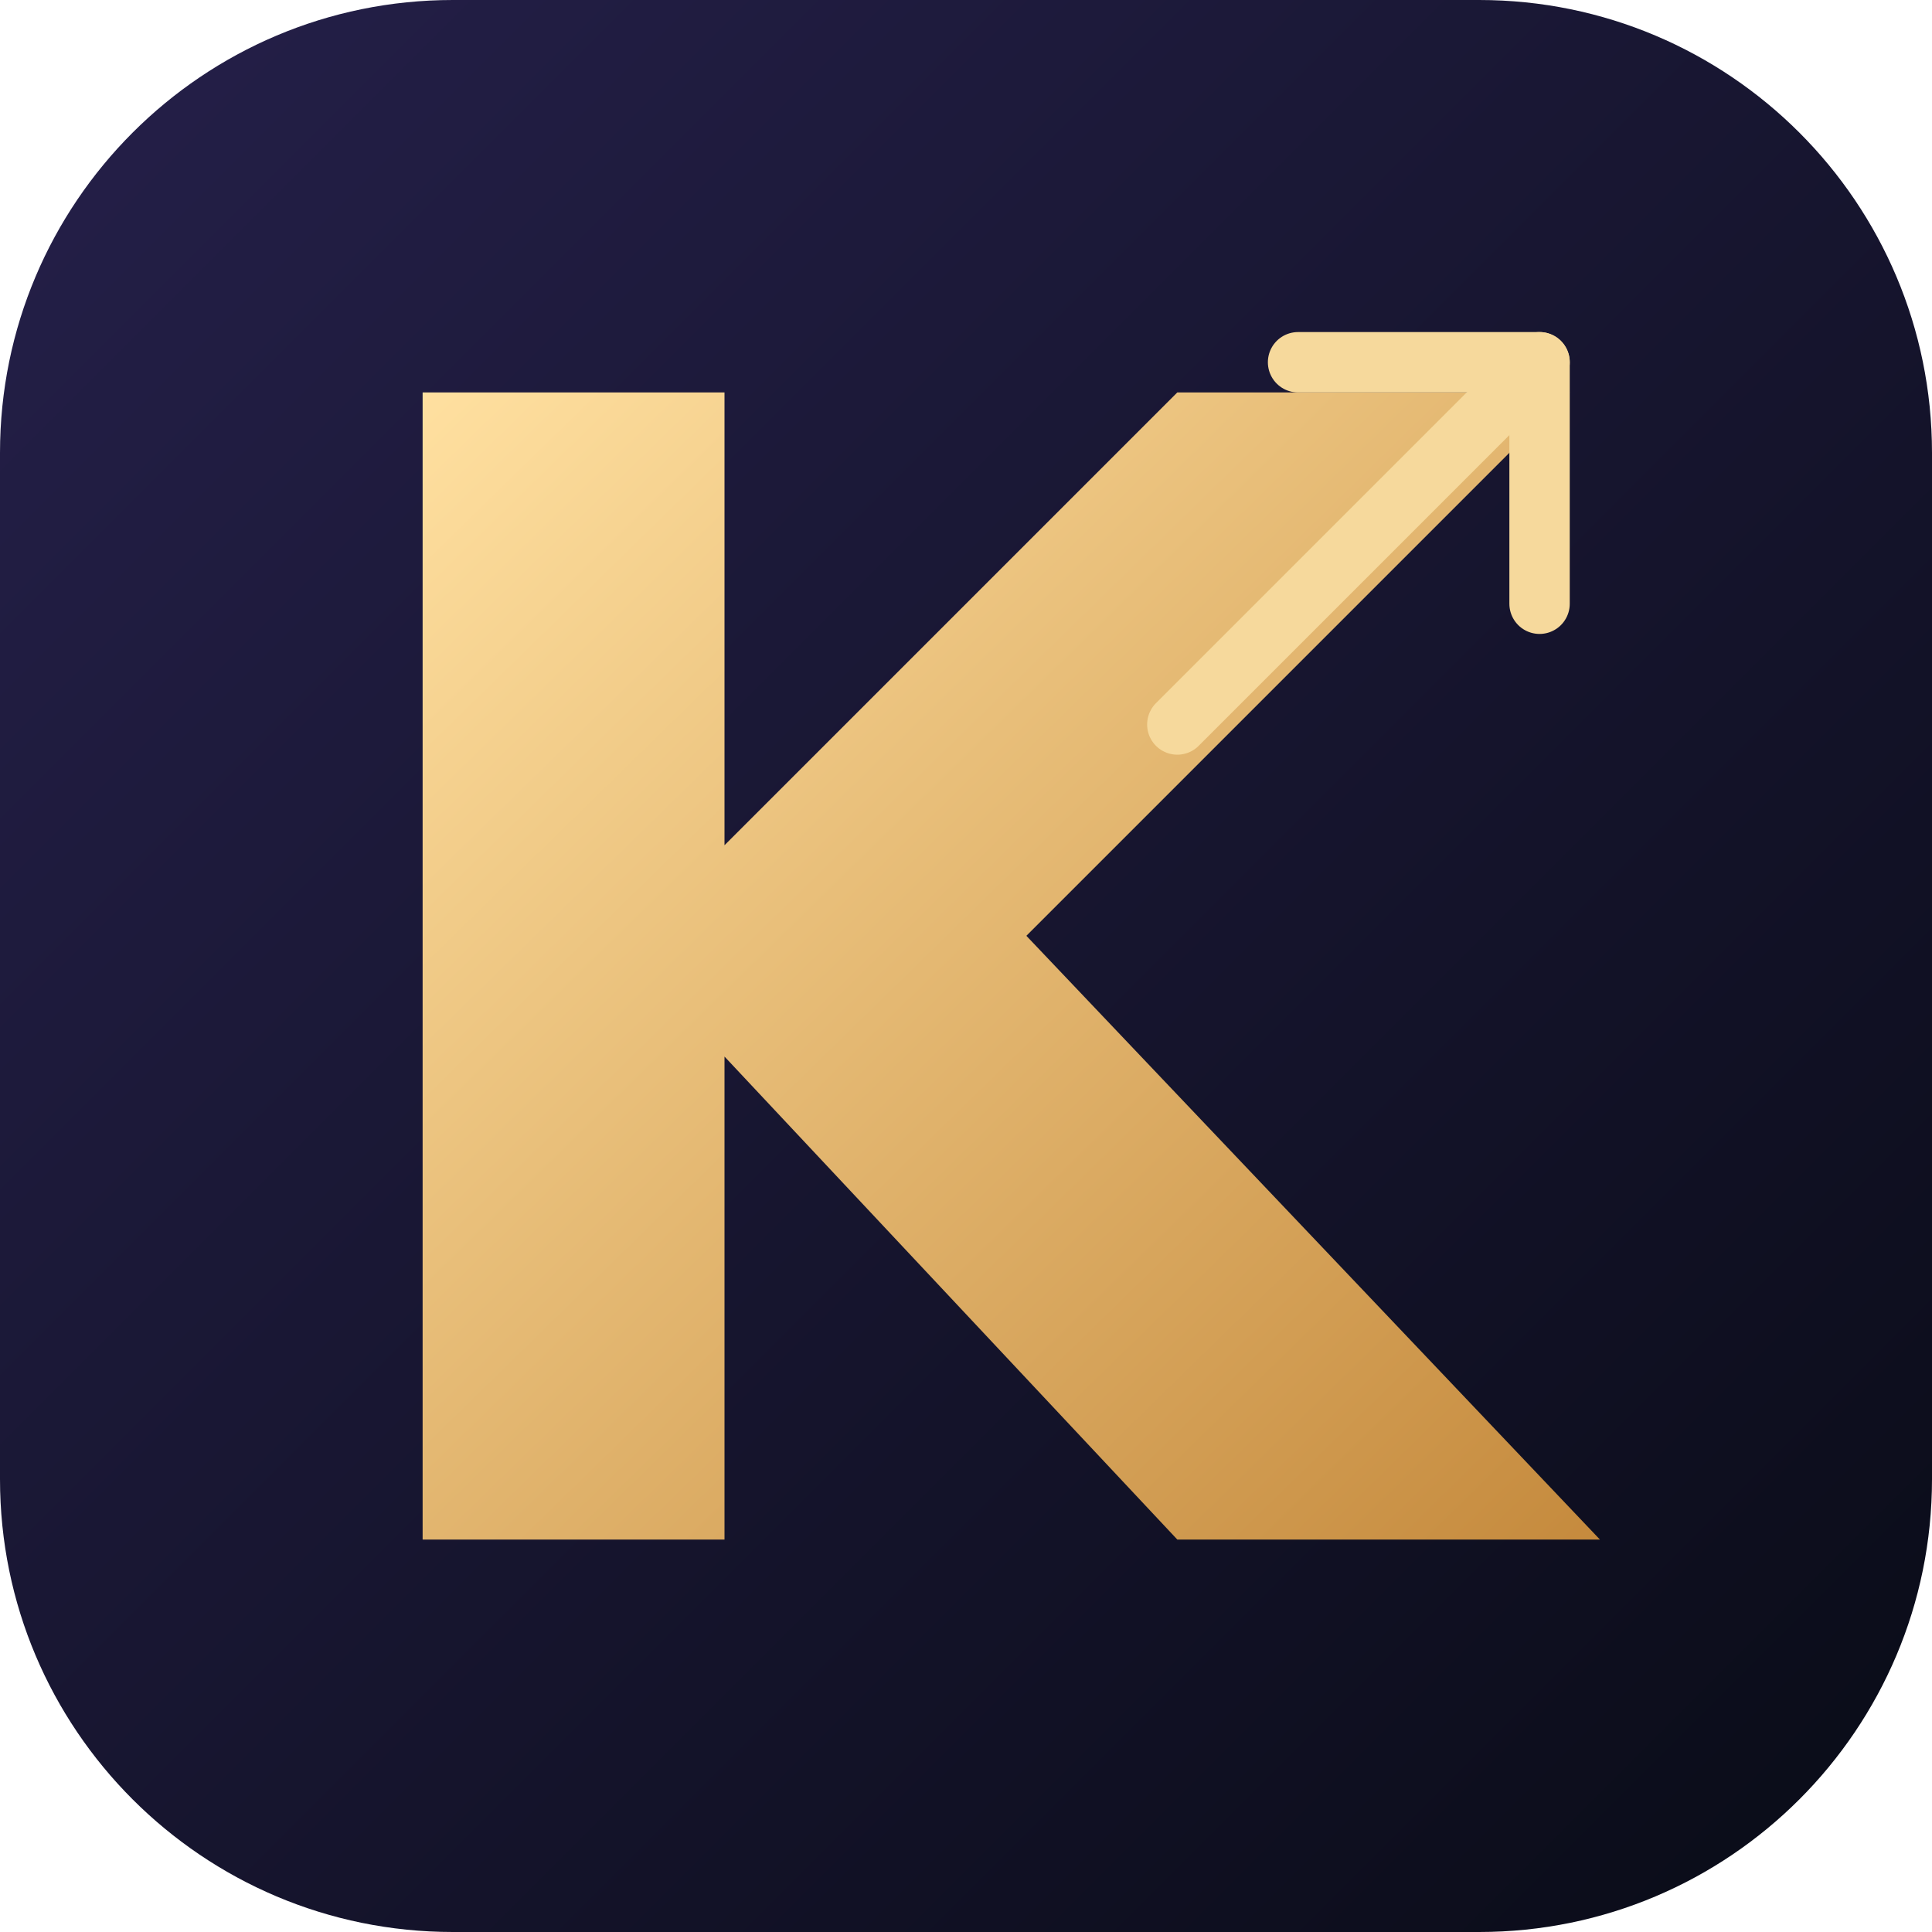
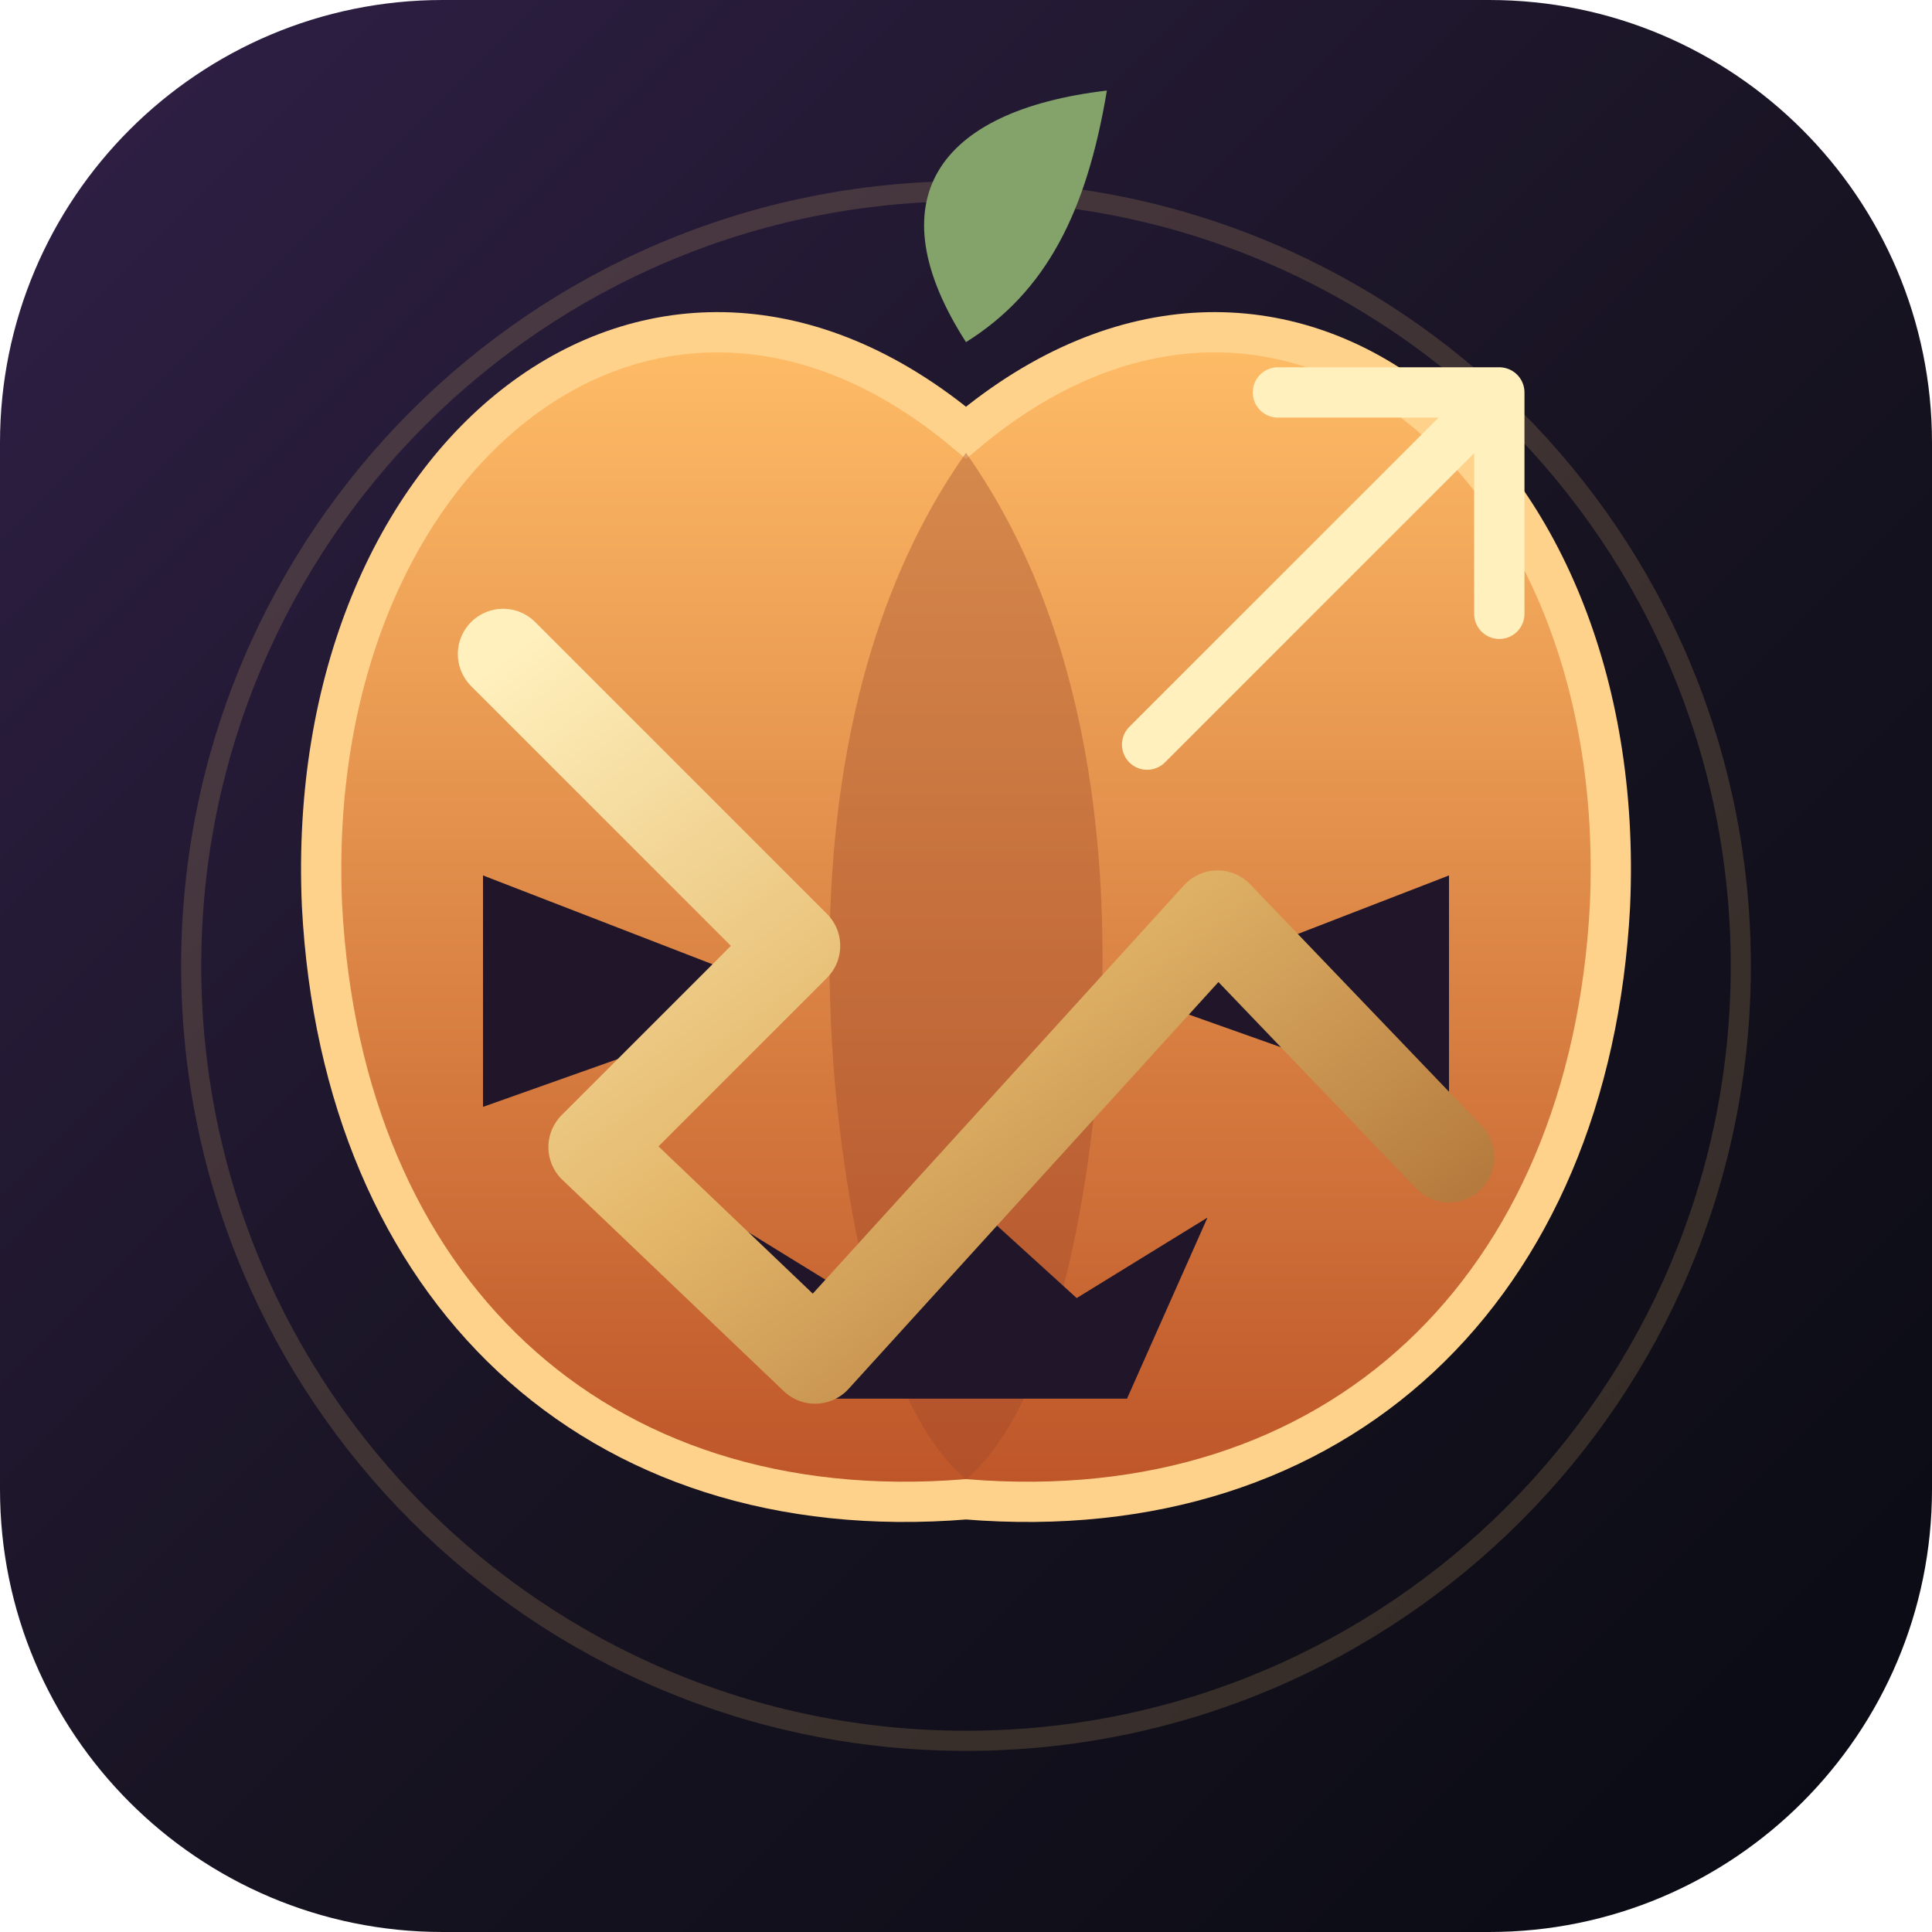
- <svg xmlns="http://www.w3.org/2000/svg" viewBox="0 0 64 64">
+ <svg xmlns="http://www.w3.org/2000/svg" width="64" height="64" viewBox="0 0 192 192">
  <defs>
    <linearGradient id="bg" x1="0" y1="0" x2="1" y2="1">
-       <stop stop-color="#25204a" />
-       <stop offset="1" stop-color="#090b16" />
+       <stop stop-color="#302047" />
+       <stop offset=".55" stop-color="#171321" />
+       <stop offset="1" stop-color="#080a12" />
    </linearGradient>
    <linearGradient id="gold" x1="0" y1="0" x2="1" y2="1">
-       <stop stop-color="#ffe0a0" />
-       <stop offset="1" stop-color="#c58a3d" />
+       <stop stop-color="#fff0bd" />
+       <stop offset=".48" stop-color="#e4b86b" />
+       <stop offset="1" stop-color="#a96b32" />
+     </linearGradient>
+     <linearGradient id="pump" x1="0" y1="0" x2="0" y2="1">
+       <stop stop-color="#ffbd67" />
+       <stop offset="1" stop-color="#bd5428" />
    </linearGradient>
  </defs>
-   <rect width="64" height="64" rx="15" fill="url(#bg)" />
-   <path d="M14 13h10v15l15-15h13L34 31l19 20H39L24 35v16H14z" fill="url(#gold)" />
-   <path d="M43 12h8v8" fill="none" stroke="#f6d99c" stroke-width="2" stroke-linecap="round" stroke-linejoin="round" />
-   <path d="M51 12 39 24" fill="none" stroke="#f6d99c" stroke-width="2" stroke-linecap="round" />
+   <rect width="192" height="192" rx="44" fill="url(#bg)" />
+   <circle cx="96" cy="96" r="77" fill="none" stroke="#d5ad6b" stroke-opacity=".2" stroke-width="2" />
+   <path d="M96 34c-9-14-3-23 14-25-2 12-6 20-14 25Z" fill="#83a36b" />
+   <path d="M96 43c-31-26-66 2-64 47 2 38 27 62 64 59 37 3 62-21 64-59 2-45-33-73-64-47Z" fill="url(#pump)" stroke="#ffd28c" stroke-width="4" />
+   <path d="M96 45c-12 17-15 40-13 63 2 21 7 34 13 39 6-5 11-18 13-39 2-23-1-46-13-63Z" fill="#9f482b" opacity=".38" />
+   <path d="M48 87 79 99 48 110Zm96 0-31 12 31 11Z" fill="#211629" />
+   <path d="m72 121 13 8 11-10 11 10 13-8-8 18H80Z" fill="#211629" />
+   <path d="M50 65 79 94 59 114 81 135 121 91 144 115" fill="none" stroke="url(#gold)" stroke-width="9" stroke-linecap="round" stroke-linejoin="round" />
+   <path d="M127 39h22v22m0-22-35 35" fill="none" stroke="#fff0bd" stroke-width="5" stroke-linecap="round" stroke-linejoin="round" />
</svg>
